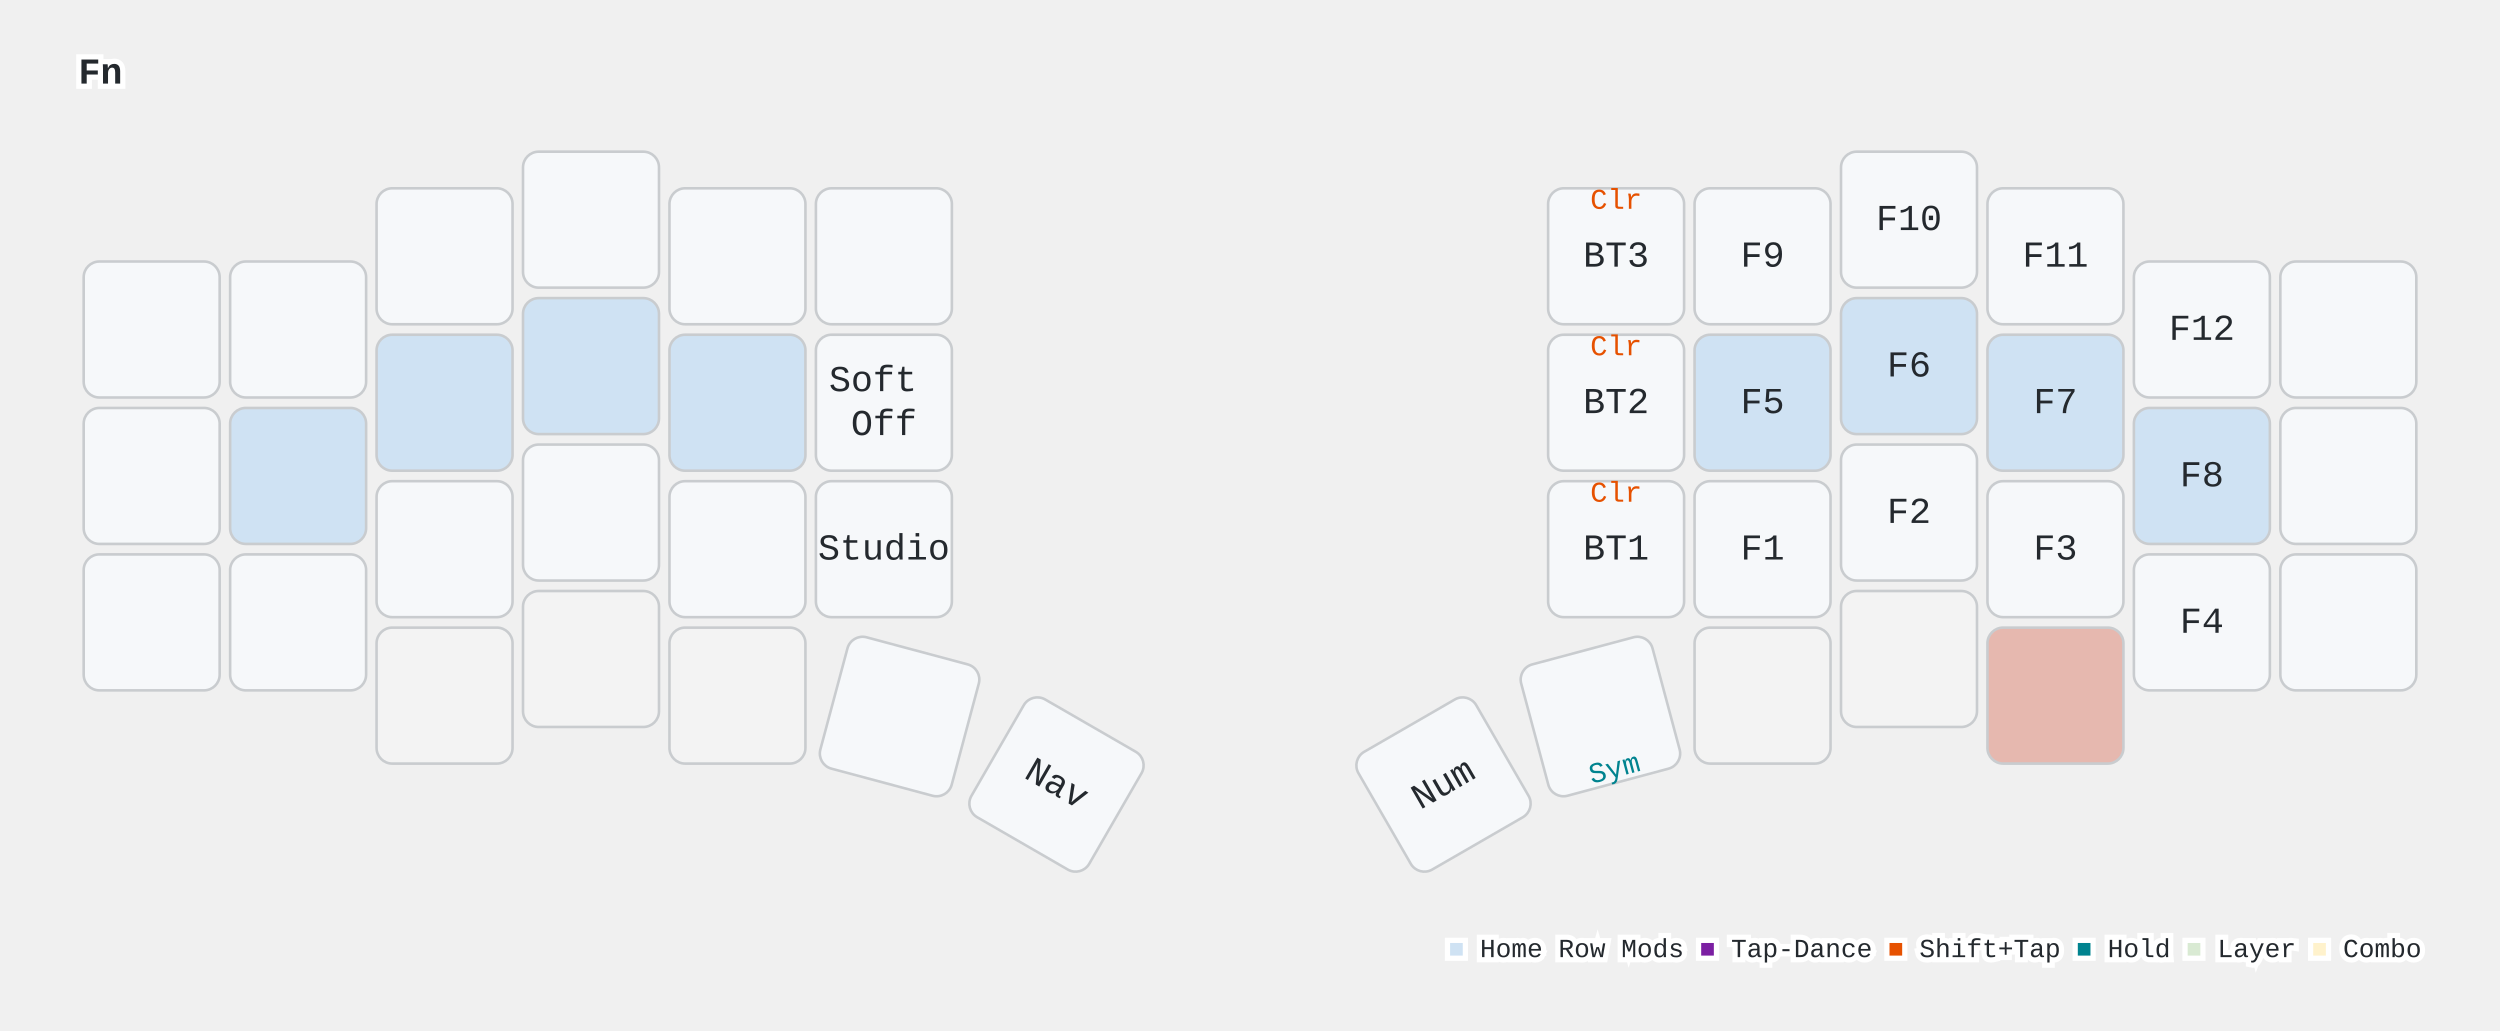
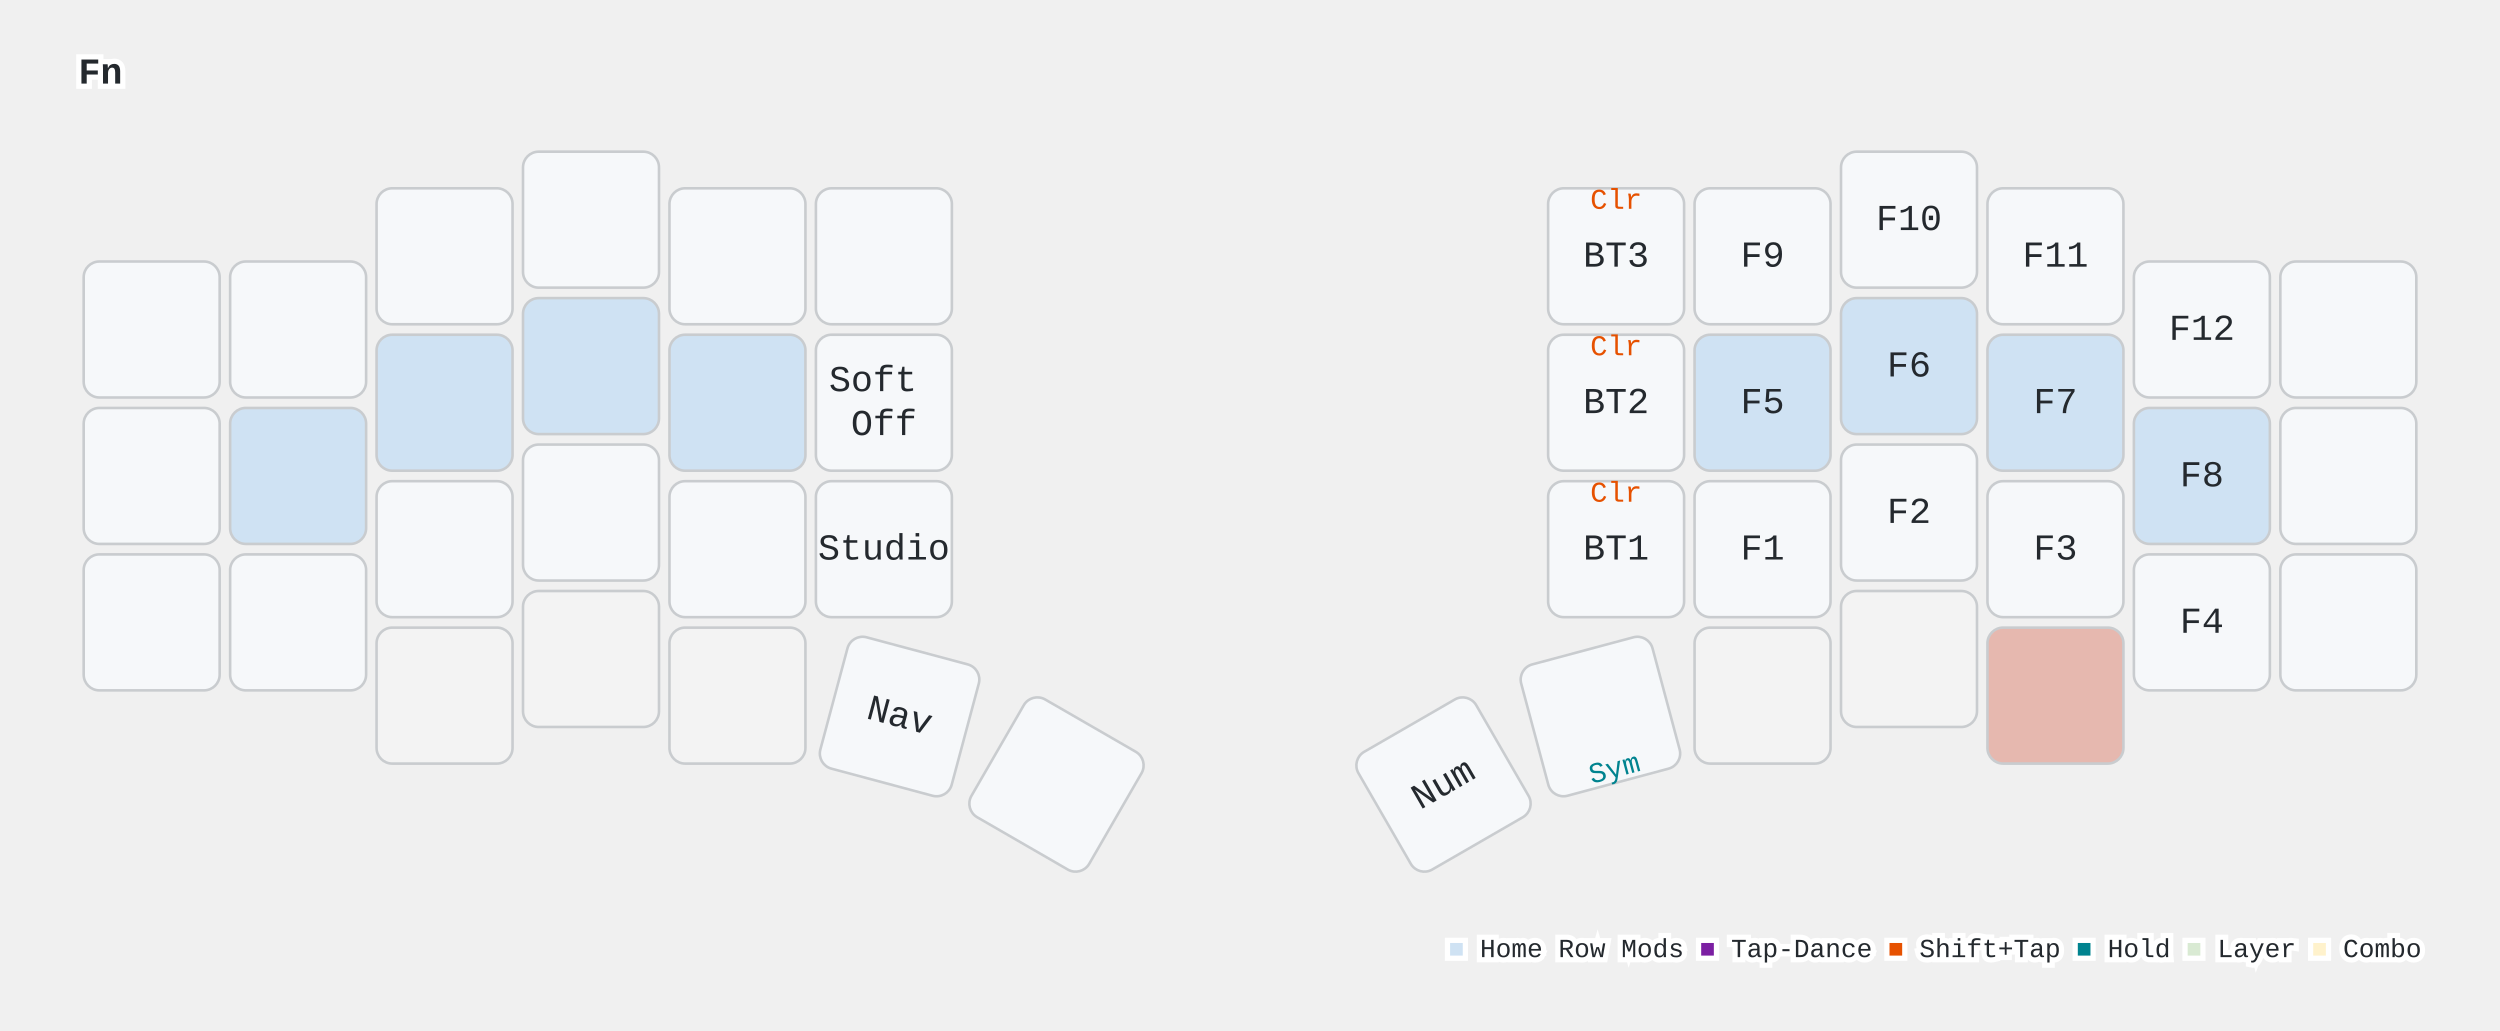
<svg xmlns="http://www.w3.org/2000/svg" xmlns:xlink="http://www.w3.org/1999/xlink" width="956" height="394" viewBox="0 0 956 394" class="keymap">
  <defs>/* start glyphs */
<svg id="mdi:brightness-5">
      <svg id="mdi-brightness-5" viewBox="0 0 24 24">
        <path d="M12,18A6,6 0 0,1 6,12A6,6 0 0,1 12,6A6,6 0 0,1 18,12A6,6 0 0,1 12,18M20,15.31L23.31,12L20,8.69V4H15.31L12,0.69L8.69,4H4V8.69L0.69,12L4,15.31V20H8.69L12,23.31L15.31,20H20V15.31Z" />
      </svg>
    </svg>
    <svg id="mdi:brightness-7">
      <svg id="mdi-brightness-7" viewBox="0 0 24 24">
        <path d="M12,8A4,4 0 0,0 8,12A4,4 0 0,0 12,16A4,4 0 0,0 16,12A4,4 0 0,0 12,8M12,18A6,6 0 0,1 6,12A6,6 0 0,1 12,6A6,6 0 0,1 18,12A6,6 0 0,1 12,18M20,8.69V4H15.31L12,0.69L8.69,4H4V8.69L0.69,12L4,15.31V20H8.69L12,23.31L15.31,20H20V15.31L23.31,12L20,8.69Z" />
      </svg>
    </svg>
    <svg id="mdi:keyboard-return">
      <svg id="mdi-keyboard-return" viewBox="0 0 24 24">
        <path d="M19,7V11H5.83L9.41,7.41L8,6L2,12L8,18L9.41,16.58L5.83,13H21V7H19Z" />
      </svg>
    </svg>
    <svg id="mdi:keyboard-space">
      <svg id="mdi-keyboard-space" viewBox="0 0 24 24">
        <path d="M3 15H5V19H19V15H21V19C21 20.1 20.1 21 19 21H5C3.9 21 3 20.1 3 19V15Z" />
      </svg>
    </svg>
    <svg id="mdi:lock">
      <svg id="mdi-lock" viewBox="0 0 24 24">
        <path d="M12,17A2,2 0 0,0 14,15C14,13.89 13.1,13 12,13A2,2 0 0,0 10,15A2,2 0 0,0 12,17M18,8A2,2 0 0,1 20,10V20A2,2 0 0,1 18,22H6A2,2 0 0,1 4,20V10C4,8.89 4.9,8 6,8H7V6A5,5 0 0,1 12,1A5,5 0 0,1 17,6V8H18M12,3A3,3 0 0,0 9,6V8H15V6A3,3 0 0,0 12,3Z" />
      </svg>
    </svg>
    <svg id="mdi:play-pause">
      <svg id="mdi-play-pause" viewBox="0 0 24 24">
        <path d="M3,5V19L11,12M13,19H16V5H13M18,5V19H21V5" />
      </svg>
    </svg>
    <svg id="mdi:skip-backward">
      <svg id="mdi-skip-backward" viewBox="0 0 24 24">
        <path d="M20,5V19L13,12M6,5V19H4V5M13,5V19L6,12" />
      </svg>
    </svg>
    <svg id="mdi:skip-forward">
      <svg id="mdi-skip-forward" viewBox="0 0 24 24">
        <path d="M4,5V19L11,12M18,5V19H20V5M11,5V19L18,12" />
      </svg>
    </svg>
    <svg id="mdi:volume-high">
      <svg id="mdi-volume-high" viewBox="0 0 24 24">
        <path d="M14,3.23V5.29C16.89,6.15 19,8.83 19,12C19,15.17 16.89,17.84 14,18.7V20.77C18,19.86 21,16.28 21,12C21,7.72 18,4.14 14,3.23M16.5,12C16.5,10.23 15.5,8.71 14,7.97V16C15.5,15.29 16.5,13.76 16.5,12M3,9V15H7L12,20V4L7,9H3Z" />
      </svg>
    </svg>
    <svg id="mdi:volume-medium">
      <svg id="mdi-volume-medium" viewBox="0 0 24 24">
        <path d="M5,9V15H9L14,20V4L9,9M18.5,12C18.5,10.23 17.5,8.71 16,7.97V16C17.5,15.29 18.5,13.76 18.5,12Z" />
      </svg>
    </svg>
    <svg id="mdi:volume-off">
      <svg id="mdi-volume-off" viewBox="0 0 24 24">
        <path d="M12,4L9.91,6.09L12,8.18M4.27,3L3,4.27L7.73,9H3V15H7L12,20V13.27L16.25,17.53C15.58,18.04 14.83,18.46 14,18.7V20.77C15.38,20.45 16.63,19.82 17.68,18.96L19.73,21L21,19.73L12,10.73M19,12C19,12.94 18.8,13.82 18.46,14.64L19.97,16.15C20.62,14.91 21,13.5 21,12C21,7.72 18,4.14 14,3.23V5.29C16.89,6.15 19,8.83 19,12M16.5,12C16.5,10.23 15.5,8.71 14,7.97V10.18L16.45,12.63C16.5,12.43 16.5,12.21 16.5,12Z" />
      </svg>
    </svg>
  </defs>/* end glyphs */
<style>/* inherit to force styles through use tags */
svg path {
    fill: inherit;
}

/* font and background color specifications */
svg.keymap {
    font-family: SFMono-Regular,Consolas,Liberation Mono,Menlo,monospace;
    font-size: 14px;
    font-kerning: normal;
    text-rendering: optimizeLegibility;
    fill: #24292e;
}

/* default key styling */
rect.key {
    fill: #f6f8fa;
}

rect.key, rect.combo {
    stroke: #c9cccf;
    stroke-width: 1;
}

/* default key side styling, only used is draw_key_sides is set */
rect.side {
    filter: brightness(90%);
}

/* color accent for combo boxes */
rect.combo, rect.combo-separate {
    fill: #cdf;
}

/* color accent for held keys */
rect.held, rect.combo.held {
    fill: #fdd;
}

/* color accent for ghost (optional) keys */
rect.ghost, rect.combo.ghost {
    stroke-dasharray: 4, 4;
    stroke-width: 2;
}

text {
    text-anchor: middle;
    dominant-baseline: middle;
}

/* styling for layer labels */
text.label {
    font-weight: bold;
    text-anchor: start;
    stroke: white;
    stroke-width: 4;
    paint-order: stroke;
}

/* styling for optional footer */
text.footer {
    text-anchor: end;
    dominant-baseline: auto;
    stroke: white;
    stroke-width: 4;
    paint-order: stroke;
}

/* styling for combo tap, and key non-tap label text */
text.combo, text.hold, text.shifted, text.left, text.right {
    font-size: 11px;
}

text.hold {
    text-anchor: middle;
    dominant-baseline: auto;
}

text.shifted {
    text-anchor: middle;
    dominant-baseline: hanging;
}

text.left {
    text-anchor: start;
}

text.right {
    text-anchor: end;
}

text.layer-activator {
    text-decoration: underline;
}

/* styling for hold/shifted label text in combo box */
text.combo.hold, text.combo.shifted, text.combo.left, text.combo.right {
    font-size: 8px;
}

/* lighter symbol for transparent keys */
text.trans {
    fill: #7b7e81;
}

/* styling for combo dendrons */
path.combo {
    stroke-width: 1;
    stroke: gray;
    fill: none;
}

/* Start Tabler Icons Cleanup */
/* cannot use height/width with glyphs */
.icon-tabler &gt; path {
    fill: inherit;
    stroke: inherit;
    stroke-width: 2;
}
/* hide tabler's default box */
.icon-tabler &gt; path[stroke="none"][fill="none"] {
    visibility: hidden;
}
/* End Tabler Icons Cleanup */

@media (prefers-color-scheme: dark) {
svg.keymap { fill: #d1d6db; }
rect.key { fill: #3f4750; }
rect.key, rect.combo { stroke: #60666c; }
rect.combo, rect.combo-separate { fill: #1f3d7a; }
rect.held, rect.combo.held { fill: #854747; }
text.label, text.footer { stroke: black; }
text.trans { fill: #7e8184; }
path.combo { stroke: #7f7f7f; }

}
svg.keymap {
  font-family: SFMono-Regular, Consolas, Liberation Mono, Menlo, monospace;
}
/* Home row mods - blue */
.keypos-13 rect, .keypos-14 rect, .keypos-15 rect, .keypos-16 rect,
.keypos-19 rect, .keypos-20 rect, .keypos-21 rect, .keypos-22 rect {
  fill: #cfe2f3;
}
/* Home row mod hold text - same teal as other hold text */
.keypos-13 .hold.glyph, .keypos-22 .hold.glyph { fill: #00838f; }
/* Tap-dance double-tap legends - purple text */
.keypos-7 text.key.shifted, .keypos-9 text.key.shifted, .keypos-13 text.key.shifted,
.keypos-22 text.key.shifted, .keypos-23 text.key.shifted, .keypos-24 text.key.shifted,
.keypos-32 text.key.shifted, .keypos-33 text.key.shifted, .keypos-34 text.key.shifted,
.keypos-35 text.key.shifted { fill: #7b1fa2; }
/* Shift+tap legends (BT Clr) - orange text */
.keypos-6 text.key.shifted, .keypos-18 text.key.shifted,
.keypos-30 text.key.shifted { fill: #e65100; }
/* Hold legends (Nav arrows ⌘←, ⌥⌫, etc.) - teal text */
text.key.hold { fill: #00838f; }

/* Transparent keys - light gray */
rect.trans { fill: #f3f3f3; }
/* Ghost/empty keys */
rect.ghost { fill: #fafafa; }
/* Layer activators - green */
.layer-activator rect { fill: #d9ead3; }
/* Combo boxes - yellow */
rect.combo { fill: #fff2cc; }
/* Held keys (layer active) */
rect.held { fill: #e6b8af; }
/* Dark mode */
@media (prefers-color-scheme: dark) {
  .keypos-13 rect, .keypos-14 rect, .keypos-15 rect, .keypos-16 rect,
  .keypos-19 rect, .keypos-20 rect, .keypos-21 rect, .keypos-22 rect {
    fill: #1a3a5c;
  }
  .keypos-13 .hold.glyph, .keypos-22 .hold.glyph { fill: #4dd0e1; }
  .keypos-7 text.key.shifted, .keypos-9 text.key.shifted, .keypos-13 text.key.shifted,
  .keypos-22 text.key.shifted, .keypos-23 text.key.shifted, .keypos-24 text.key.shifted,
  .keypos-32 text.key.shifted, .keypos-33 text.key.shifted, .keypos-34 text.key.shifted,
  .keypos-35 text.key.shifted { fill: #ce93d8; }
  .keypos-6 text.key.shifted, .keypos-18 text.key.shifted,
  .keypos-30 text.key.shifted { fill: #ffb74d; }
  text.key.hold { fill: #4dd0e1; }

  rect.trans { fill: #2a2a2a; }
  rect.ghost { fill: #1a1a1a; }
  .layer-activator rect { fill: #274e13; }
  rect.combo { fill: #7f6000; }
  rect.held { fill: #5b3a3a; }
}
</style>
  <g transform="translate(30, 0)" class="layer-Fn">
    <text x="0" y="28" class="label" id="Fn">Fn</text>
    <g transform="translate(0, 56)">
      <g transform="translate(28, 70)" class="key keypos-0">
        <rect rx="6" ry="6" x="-26" y="-26" width="52" height="52" class="key" />
      </g>
      <g transform="translate(84, 70)" class="key keypos-1">
        <rect rx="6" ry="6" x="-26" y="-26" width="52" height="52" class="key" />
        <use href="#mdi:volume-high" xlink:href="#mdi:volume-high" x="-7" y="-7" height="14" width="14.0" class="key tap glyph mdi:volume-high" />
      </g>
      <g transform="translate(140, 42)" class="key keypos-2">
        <rect rx="6" ry="6" x="-26" y="-26" width="52" height="52" class="key" />
        <use href="#mdi:volume-medium" xlink:href="#mdi:volume-medium" x="-7" y="-7" height="14" width="14.0" class="key tap glyph mdi:volume-medium" />
      </g>
      <g transform="translate(196, 28)" class="key keypos-3">
        <rect rx="6" ry="6" x="-26" y="-26" width="52" height="52" class="key" />
        <use href="#mdi:volume-off" xlink:href="#mdi:volume-off" x="-7" y="-7" height="14" width="14.0" class="key tap glyph mdi:volume-off" />
      </g>
      <g transform="translate(252, 42)" class="key keypos-4">
        <rect rx="6" ry="6" x="-26" y="-26" width="52" height="52" class="key" />
      </g>
      <g transform="translate(308, 42)" class="key keypos-5">
        <rect rx="6" ry="6" x="-26" y="-26" width="52" height="52" class="key" />
      </g>
      <g transform="translate(588, 42)" class="key keypos-6">
        <rect rx="6" ry="6" x="-26" y="-26" width="52" height="52" class="key" />
        <text x="0" y="0" class="key tap">BT3</text>
        <text x="0" y="-24" class="key shifted">Clr</text>
      </g>
      <g transform="translate(644, 42)" class="key keypos-7">
        <rect rx="6" ry="6" x="-26" y="-26" width="52" height="52" class="key" />
        <text x="0" y="0" class="key tap">F9</text>
      </g>
      <g transform="translate(700, 28)" class="key keypos-8">
        <rect rx="6" ry="6" x="-26" y="-26" width="52" height="52" class="key" />
        <text x="0" y="0" class="key tap">F10</text>
      </g>
      <g transform="translate(756, 42)" class="key keypos-9">
        <rect rx="6" ry="6" x="-26" y="-26" width="52" height="52" class="key" />
        <text x="0" y="0" class="key tap">F11</text>
      </g>
      <g transform="translate(812, 70)" class="key keypos-10">
        <rect rx="6" ry="6" x="-26" y="-26" width="52" height="52" class="key" />
        <text x="0" y="0" class="key tap">F12</text>
      </g>
      <g transform="translate(868, 70)" class="key keypos-11">
        <rect rx="6" ry="6" x="-26" y="-26" width="52" height="52" class="key" />
      </g>
      <g transform="translate(28, 126)" class="key keypos-12">
        <rect rx="6" ry="6" x="-26" y="-26" width="52" height="52" class="key" />
      </g>
      <g transform="translate(84, 126)" class="key keypos-13">
        <rect rx="6" ry="6" x="-26" y="-26" width="52" height="52" class="key" />
        <use href="#mdi:skip-forward" xlink:href="#mdi:skip-forward" x="-7" y="-7" height="14" width="14.0" class="key tap glyph mdi:skip-forward" />
      </g>
      <g transform="translate(140, 98)" class="key keypos-14">
        <rect rx="6" ry="6" x="-26" y="-26" width="52" height="52" class="key" />
        <use href="#mdi:skip-backward" xlink:href="#mdi:skip-backward" x="-7" y="-7" height="14" width="14.0" class="key tap glyph mdi:skip-backward" />
      </g>
      <g transform="translate(196, 84)" class="key keypos-15">
        <rect rx="6" ry="6" x="-26" y="-26" width="52" height="52" class="key" />
        <use href="#mdi:play-pause" xlink:href="#mdi:play-pause" x="-7" y="-7" height="14" width="14.0" class="key tap glyph mdi:play-pause" />
      </g>
      <g transform="translate(252, 98)" class="key keypos-16">
        <rect rx="6" ry="6" x="-26" y="-26" width="52" height="52" class="key" />
      </g>
      <g transform="translate(308, 98)" class="key keypos-17">
        <rect rx="6" ry="6" x="-26" y="-26" width="52" height="52" class="key" />
        <text x="0" y="0" class="key tap">
          <tspan x="0" dy="-0.6em">Soft</tspan>
          <tspan x="0" dy="1.2em">Off</tspan>
        </text>
      </g>
      <g transform="translate(588, 98)" class="key keypos-18">
        <rect rx="6" ry="6" x="-26" y="-26" width="52" height="52" class="key" />
        <text x="0" y="0" class="key tap">BT2</text>
        <text x="0" y="-24" class="key shifted">Clr</text>
      </g>
      <g transform="translate(644, 98)" class="key keypos-19">
        <rect rx="6" ry="6" x="-26" y="-26" width="52" height="52" class="key" />
        <text x="0" y="0" class="key tap">F5</text>
      </g>
      <g transform="translate(700, 84)" class="key keypos-20">
        <rect rx="6" ry="6" x="-26" y="-26" width="52" height="52" class="key" />
        <text x="0" y="0" class="key tap">F6</text>
      </g>
      <g transform="translate(756, 98)" class="key keypos-21">
        <rect rx="6" ry="6" x="-26" y="-26" width="52" height="52" class="key" />
        <text x="0" y="0" class="key tap">F7</text>
      </g>
      <g transform="translate(812, 126)" class="key keypos-22">
        <rect rx="6" ry="6" x="-26" y="-26" width="52" height="52" class="key" />
        <text x="0" y="0" class="key tap">F8</text>
      </g>
      <g transform="translate(868, 126)" class="key keypos-23">
        <rect rx="6" ry="6" x="-26" y="-26" width="52" height="52" class="key" />
      </g>
      <g transform="translate(28, 182)" class="key keypos-24">
        <rect rx="6" ry="6" x="-26" y="-26" width="52" height="52" class="key" />
      </g>
      <g transform="translate(84, 182)" class="key keypos-25">
        <rect rx="6" ry="6" x="-26" y="-26" width="52" height="52" class="key" />
        <use href="#mdi:brightness-7" xlink:href="#mdi:brightness-7" x="-7" y="-7" height="14" width="14.0" class="key tap glyph mdi:brightness-7" />
      </g>
      <g transform="translate(140, 154)" class="key keypos-26">
        <rect rx="6" ry="6" x="-26" y="-26" width="52" height="52" class="key" />
        <use href="#mdi:brightness-5" xlink:href="#mdi:brightness-5" x="-7" y="-7" height="14" width="14.0" class="key tap glyph mdi:brightness-5" />
      </g>
      <g transform="translate(196, 140)" class="key keypos-27">
        <rect rx="6" ry="6" x="-26" y="-26" width="52" height="52" class="key" />
        <use href="#mdi:lock" xlink:href="#mdi:lock" x="-7" y="-7" height="14" width="14.0" class="key tap glyph mdi:lock" />
      </g>
      <g transform="translate(252, 154)" class="key keypos-28">
        <rect rx="6" ry="6" x="-26" y="-26" width="52" height="52" class="key" />
      </g>
      <g transform="translate(308, 154)" class="key keypos-29">
        <rect rx="6" ry="6" x="-26" y="-26" width="52" height="52" class="key" />
        <text x="0" y="0" class="key tap">Studio</text>
      </g>
      <g transform="translate(588, 154)" class="key keypos-30">
        <rect rx="6" ry="6" x="-26" y="-26" width="52" height="52" class="key" />
        <text x="0" y="0" class="key tap">BT1</text>
        <text x="0" y="-24" class="key shifted">Clr</text>
      </g>
      <g transform="translate(644, 154)" class="key keypos-31">
        <rect rx="6" ry="6" x="-26" y="-26" width="52" height="52" class="key" />
        <text x="0" y="0" class="key tap">F1</text>
      </g>
      <g transform="translate(700, 140)" class="key keypos-32">
        <rect rx="6" ry="6" x="-26" y="-26" width="52" height="52" class="key" />
        <text x="0" y="0" class="key tap">F2</text>
      </g>
      <g transform="translate(756, 154)" class="key keypos-33">
        <rect rx="6" ry="6" x="-26" y="-26" width="52" height="52" class="key" />
        <text x="0" y="0" class="key tap">F3</text>
      </g>
      <g transform="translate(812, 182)" class="key keypos-34">
        <rect rx="6" ry="6" x="-26" y="-26" width="52" height="52" class="key" />
        <text x="0" y="0" class="key tap">F4</text>
      </g>
      <g transform="translate(868, 182)" class="key keypos-35">
        <rect rx="6" ry="6" x="-26" y="-26" width="52" height="52" class="key" />
      </g>
      <g transform="translate(140, 210)" class="key trans keypos-36">
        <rect rx="6" ry="6" x="-26" y="-26" width="52" height="52" class="key trans" />
      </g>
      <g transform="translate(196, 196)" class="key trans keypos-37">
        <rect rx="6" ry="6" x="-26" y="-26" width="52" height="52" class="key trans" />
      </g>
      <g transform="translate(252, 210)" class="key trans keypos-38">
        <rect rx="6" ry="6" x="-26" y="-26" width="52" height="52" class="key trans" />
      </g>
      <g transform="translate(314, 218) rotate(15.0)" class="key keypos-39">
        <rect rx="6" ry="6" x="-26" y="-26" width="52" height="52" class="key" />
+         <text x="0" y="0" class="key tap">Nav</text>
+       </g>
+       <g transform="translate(374, 244) rotate(30.0)" class="key keypos-40">
+         <rect rx="6" ry="6" x="-26" y="-26" width="52" height="52" class="key" />
        <use href="#mdi:keyboard-return" xlink:href="#mdi:keyboard-return" x="-7" y="-7" height="14" width="14.0" class="key tap glyph mdi:keyboard-return" />
-       </g>
-       <g transform="translate(374, 244) rotate(30.0)" class="key keypos-40">
-         <rect rx="6" ry="6" x="-26" y="-26" width="52" height="52" class="key" />
-         <text x="0" y="0" class="key tap">Nav</text>
      </g>
      <g transform="translate(522, 244) rotate(-30.0)" class="key keypos-41">
        <rect rx="6" ry="6" x="-26" y="-26" width="52" height="52" class="key" />
        <text x="0" y="0" class="key tap">Num</text>
      </g>
      <g transform="translate(582, 218) rotate(-15.0)" class="key keypos-42">
        <rect rx="6" ry="6" x="-26" y="-26" width="52" height="52" class="key" />
        <use href="#mdi:keyboard-space" xlink:href="#mdi:keyboard-space" x="-7" y="-7" height="14" width="14.0" class="key tap glyph mdi:keyboard-space" />
        <text x="0" y="24" class="key hold">Sym</text>
      </g>
      <g transform="translate(644, 210)" class="key trans keypos-43">
        <rect rx="6" ry="6" x="-26" y="-26" width="52" height="52" class="key trans" />
      </g>
      <g transform="translate(700, 196)" class="key trans keypos-44">
        <rect rx="6" ry="6" x="-26" y="-26" width="52" height="52" class="key trans" />
      </g>
      <g transform="translate(756, 210)" class="key held keypos-45">
        <rect rx="6" ry="6" x="-26" y="-26" width="52" height="52" class="key held" />
      </g>
    </g>
  </g>
  <text x="926.0" y="366.0" class="footer">
    <tspan style="font-size: 10px;">
      <tspan fill="#cfe2f3">■</tspan> Home Row Mods   <tspan fill="#7b1fa2">■</tspan> Tap-Dance   <tspan fill="#e65100">■</tspan> Shift+Tap   <tspan fill="#00838f">■</tspan> Hold   <tspan fill="#d9ead3">■</tspan> Layer   <tspan fill="#fff2cc">■</tspan> Combo</tspan>
  </text>
</svg>
